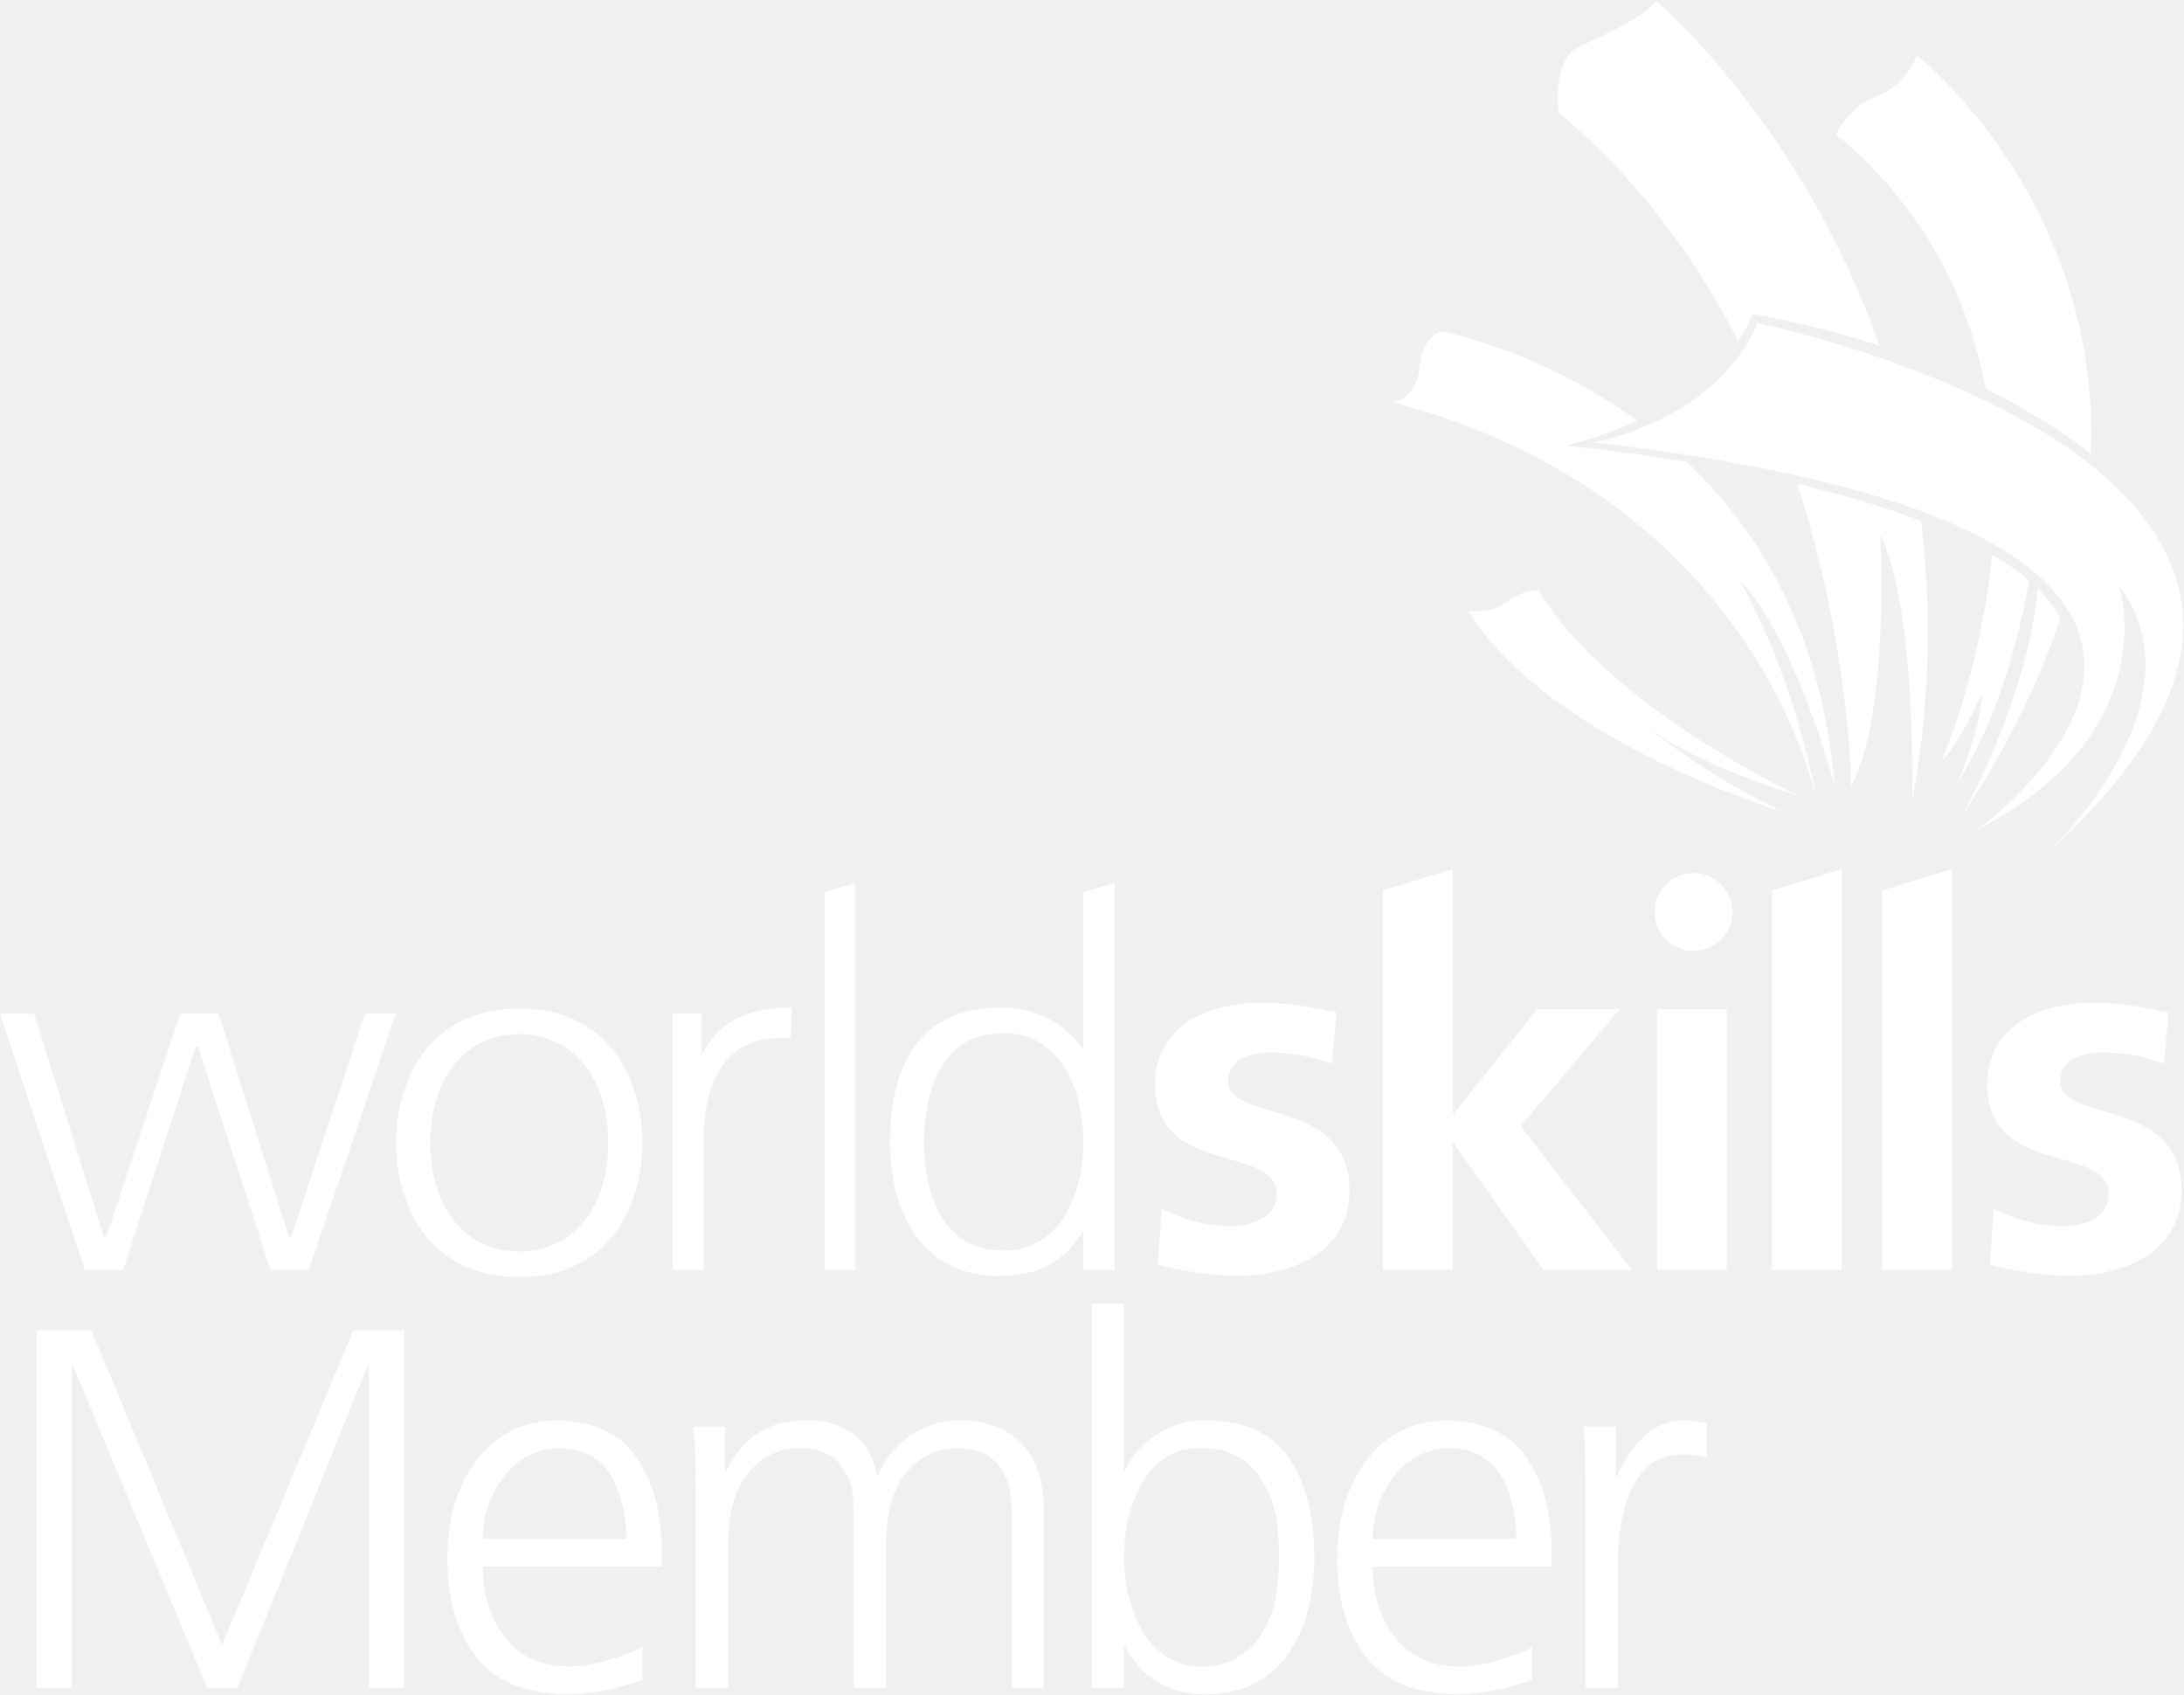
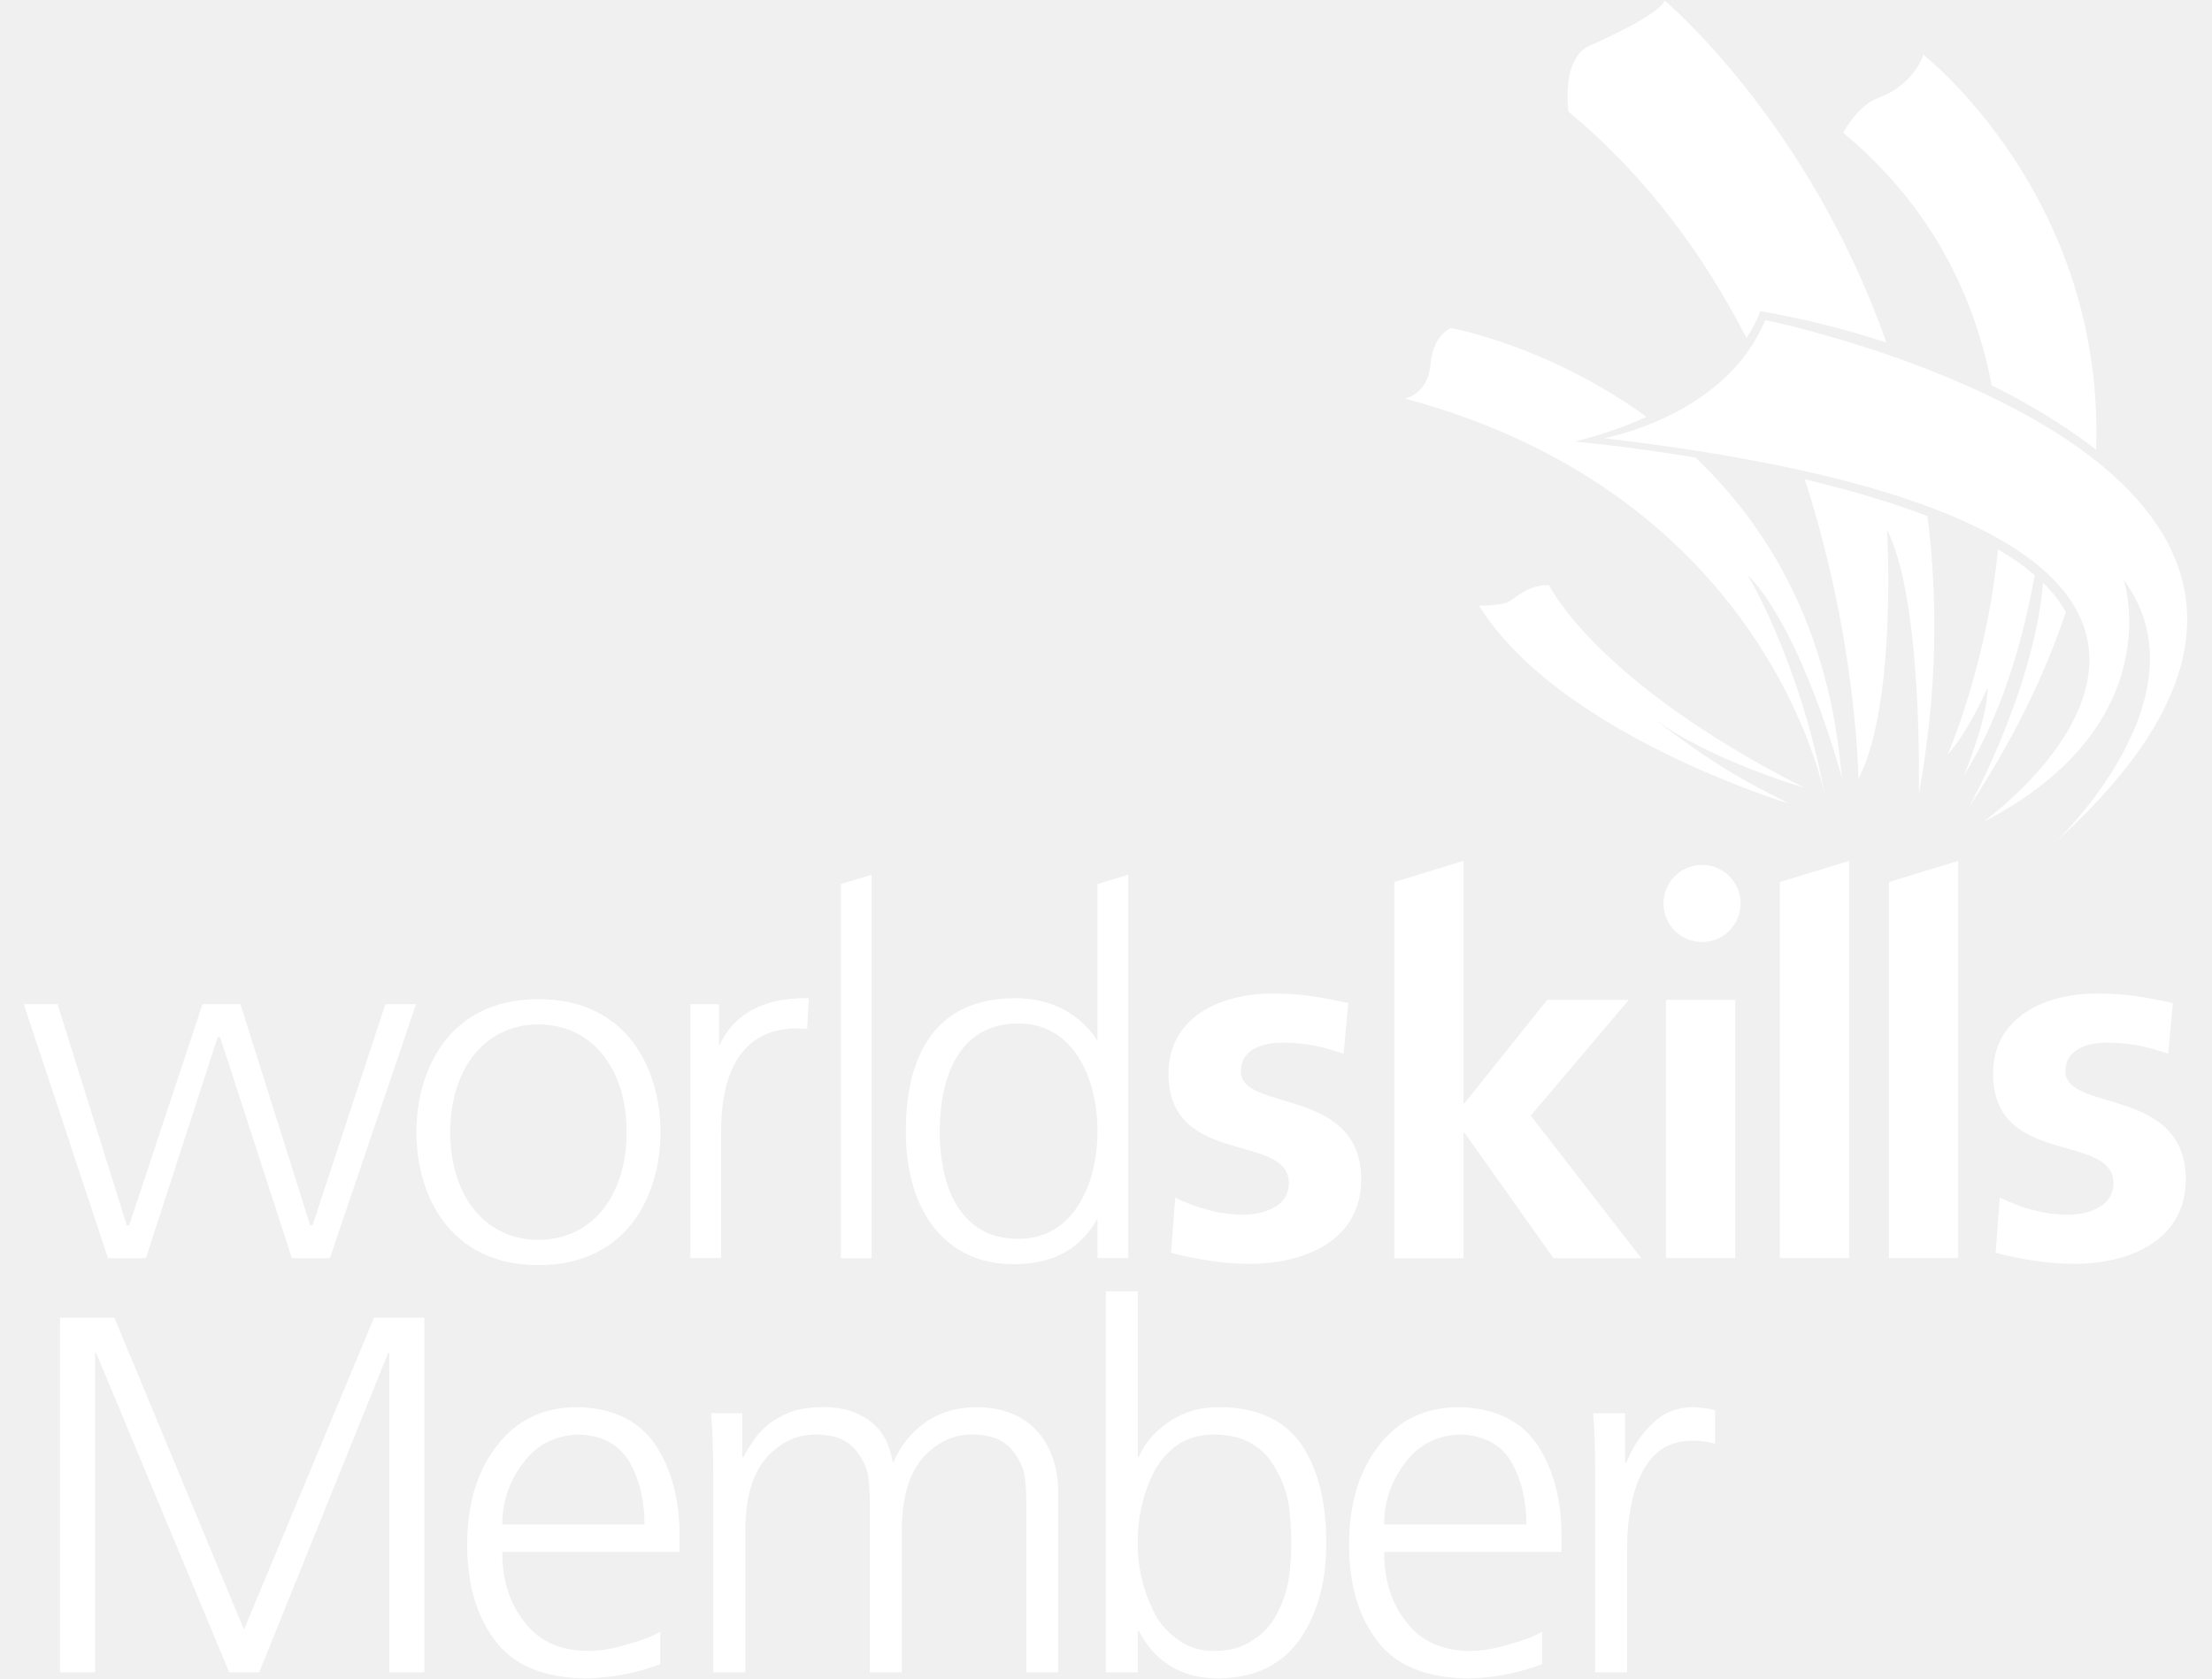
- <svg xmlns="http://www.w3.org/2000/svg" width="575px" height="446px" viewBox="0 0 575 446" version="1.1" xml:space="preserve" style="fill-rule:evenodd;clip-rule:evenodd;stroke-linejoin:round;stroke-miterlimit:1.414;">
+ <svg xmlns="http://www.w3.org/2000/svg" width="112px" height="85px" viewBox="0 0 575 446" version="1.1" xml:space="preserve" style="fill-rule:evenodd;clip-rule:evenodd;stroke-linejoin:round;stroke-miterlimit:1.414;">
  <g>
    <path d="M136.714,329.465c-14.016,0 -23.43,-11.498 -23.43,-28.621c0,-17.121 9.414,-28.624 23.43,-28.624c14.014,0 23.432,11.503 23.432,28.624c0,17.123 -9.418,28.621 -23.432,28.621Zm0,-63.956c-23.934,0 -32.424,19.03 -32.424,35.335c0,16.302 8.49,35.335 32.424,35.335c23.937,0 32.427,-19.033 32.427,-35.335c0,-16.305 -8.49,-35.335 -32.427,-35.335Z" style="fill:#fff;fill-rule:nonzero;" />
    <path d="M184.701,277.915l0,-11.068l-7.627,0l0.008,67.474l8.166,0l0,-33.334l-0.014,-0.432c0.014,-12.432 3.537,-27.29 20.312,-27.29l2.55,0.12l0.032,-0.264l0.408,-7.87l-0.949,-0.005c-11.333,0 -19.013,4.279 -22.886,12.669Z" style="fill:#fff;fill-rule:nonzero;" />
    <path d="M350.632,279.999c-5.628,-1.857 -9.745,-2.931 -16.469,-2.931c-4.944,0 -10.842,1.736 -10.842,7.6c0,10.93 31.975,3.999 31.975,28.773c0,15.997 -14.684,22.396 -29.642,22.396c-7.009,0 -14.141,-1.195 -20.863,-2.929l1.096,-14.665c5.762,2.796 11.801,4.533 18.109,4.533c4.677,0 12.087,-1.737 12.087,-8.393c0,-13.46 -31.98,-4.267 -31.98,-29.051c0,-14.785 13.313,-21.324 27.721,-21.324c8.65,0 14.281,1.339 20.04,2.537l-1.232,13.454Z" style="fill:#fff;fill-rule:nonzero;" />
    <rect x="436.272" y="265.694" width="18.398" height="68.627" style="fill:#fff;fill-rule:nonzero;" />
    <path d="M569.698,279.999c-5.626,-1.857 -9.742,-2.931 -16.466,-2.931c-4.95,0 -10.844,1.736 -10.844,7.6c0,10.93 31.973,3.999 31.973,28.773c0,15.997 -14.68,22.396 -29.64,22.396c-7.005,0 -14.137,-1.195 -20.864,-2.929l1.098,-14.665c5.762,2.796 11.804,4.533 18.115,4.533c4.668,0 12.081,-1.737 12.081,-8.393c0,-13.46 -31.98,-4.267 -31.98,-29.051c0,-14.785 13.313,-21.324 27.729,-21.324c8.645,0 14.266,1.339 20.033,2.537l-1.235,13.454Z" style="fill:#fff;fill-rule:nonzero;" />
    <path d="M400.347,296.455l26.056,-30.76l-21.688,0l-21.957,27.454l-0.275,0l0,-64.38l-18.395,5.618l0,99.935l18.395,0l0,-33.313l0.275,0l23.61,33.313l23.327,0l-29.348,-37.867Z" style="fill:#fff;fill-rule:nonzero;" />
    <path d="M264.271,329.206c-18.918,0 -20.966,-20.014 -20.966,-28.619c0,-8.61 2.048,-28.624 20.966,-28.624c14.482,0 20.968,14.372 20.968,28.624c0,14.246 -6.486,28.619 -20.968,28.619Zm28.804,-96.672l-7.836,2.399l0,41.718c-1.703,-2.854 -8.074,-11.582 -22.344,-11.407c-23.618,0.301 -28.577,19.378 -28.577,35.343c0,21.792 10.951,35.338 28.582,35.338c10.501,0 17.602,-3.868 22.339,-12.067l0,10.463l8.165,0l0,-101.888l-0.329,0.101Z" style="fill:#fff;fill-rule:nonzero;" />
    <path d="M224.89,232.541l-7.836,2.388l0,99.394l8.168,0l0,-101.889l-0.332,0.107Z" style="fill:#fff;fill-rule:nonzero;" />
    <path d="M466.534,234.387l0,99.934l18.389,0l0,-105.555l-18.389,5.621Z" style="fill:#fff;fill-rule:nonzero;" />
    <path d="M495.519,234.387l-0.011,0l0,99.934l18.398,0l0,-105.555l-18.387,5.621Z" style="fill:#fff;fill-rule:nonzero;" />
    <path d="M456.1,240.076c0,-5.663 -4.593,-10.245 -10.245,-10.245c-5.652,0 -10.239,4.582 -10.239,10.245c0,5.658 4.587,10.245 10.239,10.245c5.652,0 10.245,-4.587 10.245,-10.245Z" style="fill:#fff;fill-rule:nonzero;" />
    <path d="M8.767,266.846l-8.767,0l0.109,0.337c0.419,1.271 21.979,66.368 22.18,66.962l0.057,0.177l10.086,0c0,0 18.959,-58.412 19.074,-58.767l0.623,0c0.118,0.355 19.077,58.767 19.077,58.767l10.091,0l22.894,-67.476l-8.143,0c0,0 -19.234,58.414 -19.352,58.762l-0.625,0c-0.11,-0.351 -18.523,-58.762 -18.523,-58.762l-10.088,0c0,0 -19.37,58.414 -19.491,58.762l-0.622,0c-0.11,-0.359 -18.389,-58.762 -18.389,-58.762l-0.191,0Z" style="fill:#fff;fill-rule:nonzero;" />
    <path d="M419.78,116.439c0,0 32.295,-5.716 42.867,-31.392c0,0 188.031,38.515 77.03,138.815c0,0 41.191,-38.785 18.187,-69.81c0,0 12.839,38.516 -37.445,64.459c0,0 109.055,-77.463 -100.639,-102.072Z" style="fill:#fff;fill-rule:nonzero;" />
    <path d="M522.804,102.392c13.152,6.504 22.358,12.895 27.738,17.094c2.362,-67.318 -45.902,-104.952 -45.902,-104.952c-1.404,4.315 -5.617,9.129 -11.636,11.334c-6.016,2.208 -9.63,9.429 -9.63,9.429c23.59,19.617 34.919,43.572 39.43,67.095Z" style="fill:#fff;fill-rule:nonzero;" />
    <path d="M457.655,89.815c2.849,-4.255 3.648,-7.177 3.648,-7.177c12.428,2.208 23.58,5.119 33.513,8.376c-20.602,-58.742 -58.916,-90.889 -58.916,-90.889c-1.07,3.076 -12.303,8.691 -19.927,12.037c-7.621,3.343 -5.618,17.517 -5.618,17.517c20.954,17.314 36.196,38.505 47.3,60.136Z" style="fill:#fff;fill-rule:nonzero;" />
    <path d="M536.478,154.885c-2.593,28.98 -19.803,59.748 -19.803,59.748c12.151,-18.482 20.457,-35.835 25.827,-52.006c-1.508,-2.732 -3.539,-5.309 -6.024,-7.742Z" style="fill:#fff;fill-rule:nonzero;" />
    <path d="M534.221,152.824c-2.833,-2.435 -6.112,-4.717 -9.744,-6.853c-3.019,31.183 -13.42,54.621 -13.42,54.621c6.019,-6.822 10.631,-17.854 10.631,-17.854c0.2,7.824 -6.219,23.271 -6.219,23.271c11.043,-17.74 16.327,-39.302 18.752,-53.185Z" style="fill:#fff;fill-rule:nonzero;" />
    <path d="M468.962,213.54c-6.685,-3.601 -16.38,-7.432 -36.305,-22.862c15.08,11.352 40.261,18.606 40.261,18.606c-55.594,-28.217 -67.713,-53.799 -67.713,-53.799c-5.352,-0.173 -8.578,3.221 -10.696,4.384c-2.12,1.164 -7.901,1.063 -7.901,1.063c21.189,34.162 82.354,52.608 82.354,52.608Z" style="fill:#fff;fill-rule:nonzero;" />
    <path d="M444.093,121.583c-18.472,-3.058 -32.037,-4.243 -32.037,-4.243c7.384,-1.853 13.663,-4.107 19.038,-6.561c-25.998,-18.934 -51.9,-23.593 -51.9,-23.593c0,0 -4.813,1.603 -5.483,9.628c-0.664,8.024 -6.817,9.094 -6.817,9.094c97.089,25.944 111.665,105.916 111.665,105.916c-6.62,-36.108 -20.661,-59.176 -20.661,-59.176c14.845,15.245 25.074,53.962 25.074,53.962c-3.293,-40.02 -19.891,-67.002 -38.879,-85.027Z" style="fill:#fff;fill-rule:nonzero;" />
    <path d="M473.147,127.368c13.978,43.127 14.242,79.642 14.242,79.642c10.343,-20.056 7.621,-66.198 7.621,-66.198c9.63,18.856 8.426,70.211 8.426,70.211c4.938,-26.986 5.129,-51.664 2.295,-73.874c-10.25,-3.93 -21.519,-7.157 -32.584,-9.781Z" style="fill:#fff;fill-rule:nonzero;" />
    <path d="M9.609,350.154l14.444,0l34.423,82.885l34.557,-82.885l13.365,0l0,94.224l-9.315,0l0,-84.909l-0.27,0l-34.287,84.909l-7.965,0l-35.368,-84.909l-0.27,0l0,84.909l-9.314,0l0,-94.224Z" style="fill:#fff;fill-rule:nonzero;" />
    <path d="M164.902,405.096c0,-6.299 -1.306,-11.789 -3.915,-16.469c-2.79,-4.769 -7.336,-7.243 -13.634,-7.425c-6.209,0.182 -11.116,2.701 -14.714,7.56c-3.691,4.859 -5.534,10.306 -5.534,16.334l37.797,0Zm4.185,37.122c-6.48,2.43 -13.141,3.689 -19.979,3.78c-11.25,-0.181 -19.304,-3.644 -24.164,-10.394c-4.859,-6.569 -7.245,-15.119 -7.154,-25.649c0.089,-10.708 2.789,-19.392 8.1,-26.052c5.129,-6.569 12.102,-9.9 20.923,-9.991c9.629,0.182 16.649,3.557 21.059,10.125c4.229,6.48 6.344,14.491 6.344,24.029l0,4.319l-47.111,0c0,7.471 1.934,13.635 5.804,18.494c3.78,5.13 9.403,7.741 16.874,7.829c3.328,0 6.838,-0.584 10.529,-1.755c3.69,-0.989 6.615,-2.113 8.775,-3.374l0,8.639Z" style="fill:#fff;fill-rule:nonzero;" />
    <path d="M266.321,444.378l0,-45.762c0,-2.518 -0.181,-4.86 -0.54,-7.019c-0.54,-2.069 -1.396,-3.868 -2.565,-5.401c-1.081,-1.619 -2.565,-2.878 -4.456,-3.779c-1.888,-0.809 -4.23,-1.215 -7.018,-1.215c-4.771,0 -9,1.981 -12.689,5.94c-3.78,4.14 -5.716,10.529 -5.805,19.169l0,38.067l-8.504,0l0,-45.762c0,-2.518 -0.182,-4.86 -0.54,-7.019c-0.54,-2.069 -1.397,-3.868 -2.565,-5.401c-1.08,-1.619 -2.565,-2.878 -4.455,-3.779c-1.89,-0.809 -4.231,-1.215 -7.019,-1.215c-4.771,0 -9,1.981 -12.69,5.94c-3.779,4.14 -5.716,10.529 -5.804,19.169l0,38.067l-8.505,0l0,-52.646c0,-5.309 -0.181,-10.709 -0.539,-16.2l8.234,0l0,11.61l0.27,0.135c0.628,-1.259 1.485,-2.654 2.565,-4.185c0.898,-1.529 2.16,-2.97 3.779,-4.319c1.62,-1.351 3.645,-2.519 6.075,-3.51c2.43,-0.899 5.444,-1.351 9.044,-1.351c1.62,0 3.375,0.182 5.265,0.54c1.799,0.362 3.599,1.08 5.4,2.16c1.799,0.992 3.374,2.43 4.724,4.32c1.35,1.981 2.295,4.502 2.835,7.559l0.27,0c1.708,-4.137 4.455,-7.603 8.235,-10.393c3.689,-2.7 8.279,-4.095 13.769,-4.186c7.019,0.091 12.419,2.251 16.199,6.481c3.689,4.139 5.534,9.675 5.534,16.603l0,47.382l-8.504,0Z" style="fill:#fff;fill-rule:nonzero;" />
    <path d="M336.718,409.955c0,-3.419 -0.226,-6.838 -0.675,-10.259c-0.631,-3.419 -1.755,-6.48 -3.375,-9.179c-1.44,-2.879 -3.51,-5.13 -6.209,-6.75c-2.7,-1.708 -6.075,-2.565 -10.124,-2.565c-3.78,0 -6.976,0.857 -9.585,2.565c-2.611,1.802 -4.725,4.14 -6.345,7.019c-3.06,6.031 -4.545,12.42 -4.454,19.169c-0.091,6.571 1.438,12.915 4.59,19.034c1.619,2.881 3.733,5.176 6.344,6.884c2.518,1.891 5.67,2.835 9.45,2.835c4.049,0 7.424,-0.944 10.124,-2.835c2.699,-1.708 4.769,-3.914 6.209,-6.614c1.62,-2.879 2.744,-6.028 3.375,-9.449c0.449,-3.328 0.675,-6.614 0.675,-9.855Zm-49.272,-66.82l8.505,0l0,44.007l0.27,0c0.358,-0.989 1.079,-2.248 2.159,-3.78c0.99,-1.438 2.34,-2.834 4.05,-4.185c1.8,-1.528 3.959,-2.788 6.48,-3.779c2.518,-0.99 5.444,-1.486 8.774,-1.486c10.078,0.091 17.368,3.466 21.869,10.125c4.32,6.571 6.479,15.21 6.479,25.918c0,10.351 -2.341,18.899 -7.019,25.649c-4.771,6.75 -11.879,10.213 -21.329,10.394c-9.81,0.088 -16.964,-4.094 -21.463,-12.554l-0.27,0l0,10.934l-8.505,0l0,-101.243Z" style="fill:#fff;fill-rule:nonzero;" />
    <path d="M399.191,405.096c0,-6.299 -1.305,-11.789 -3.914,-16.469c-2.791,-4.769 -7.336,-7.243 -13.634,-7.425c-6.21,0.182 -11.116,2.701 -14.714,7.56c-3.692,4.859 -5.535,10.306 -5.535,16.334l37.797,0Zm4.185,37.122c-6.479,2.43 -13.14,3.689 -19.978,3.78c-11.251,-0.181 -19.304,-3.644 -24.164,-10.394c-4.859,-6.569 -7.245,-15.119 -7.154,-25.649c0.088,-10.708 2.788,-19.392 8.099,-26.052c5.13,-6.569 12.103,-9.9 20.924,-9.991c9.629,0.182 16.648,3.557 21.058,10.125c4.229,6.48 6.345,14.491 6.345,24.029l0,4.319l-47.112,0c0,7.471 1.934,13.635 5.805,18.494c3.78,5.13 9.403,7.741 16.873,7.829c3.329,0 6.839,-0.584 10.53,-1.755c3.689,-0.989 6.614,-2.113 8.774,-3.374l0,8.639Z" style="fill:#fff;fill-rule:nonzero;" />
    <path d="M417.456,390.922c0,-6.39 -0.181,-11.518 -0.54,-15.39l8.505,0l0,13.23l0.27,0c1.619,-4.05 3.914,-7.514 6.884,-10.395c2.879,-2.879 6.479,-4.364 10.799,-4.455c2.249,0.091 4.229,0.362 5.94,0.811l0,8.909c-1.89,-0.54 -3.961,-0.81 -6.21,-0.81c-3.33,0.091 -6.075,0.901 -8.234,2.43c-2.16,1.62 -3.915,3.826 -5.265,6.614c-1.261,2.701 -2.16,5.625 -2.7,8.775c-0.63,3.331 -0.944,6.57 -0.944,9.72l0,34.017l-8.505,0l0,-53.456Z" style="fill:#fff;fill-rule:nonzero;" />
  </g>
</svg>
